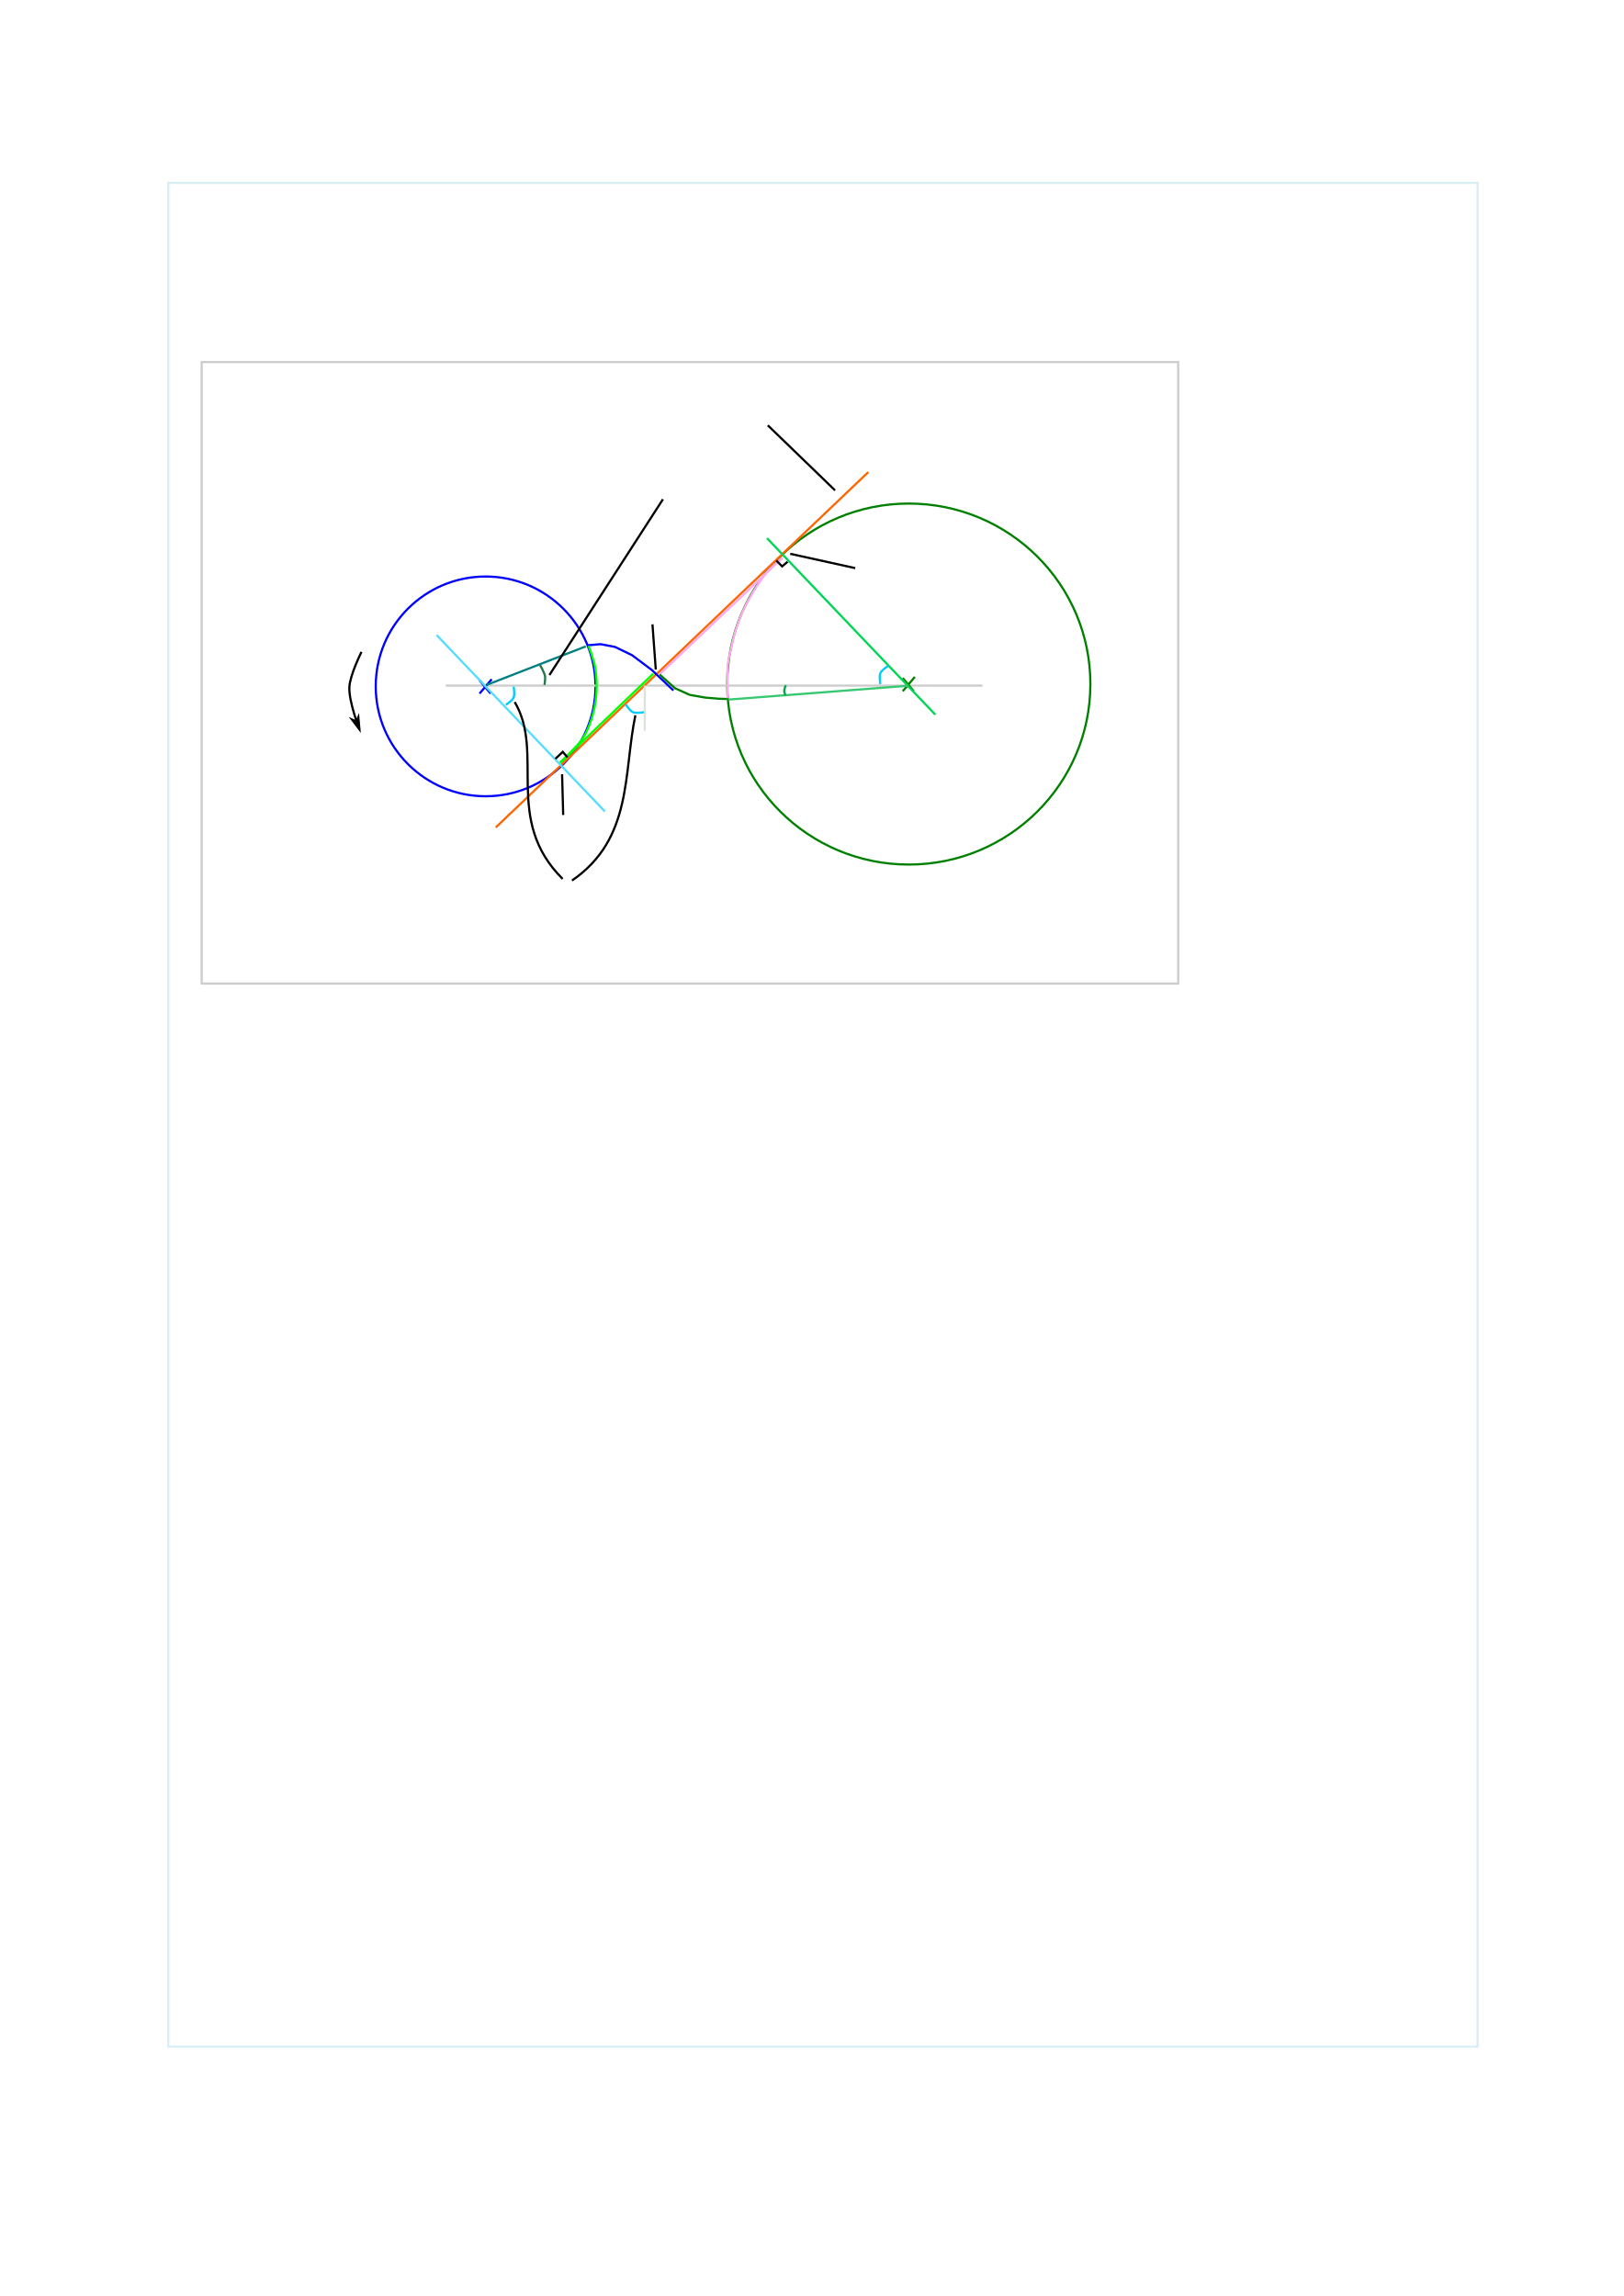
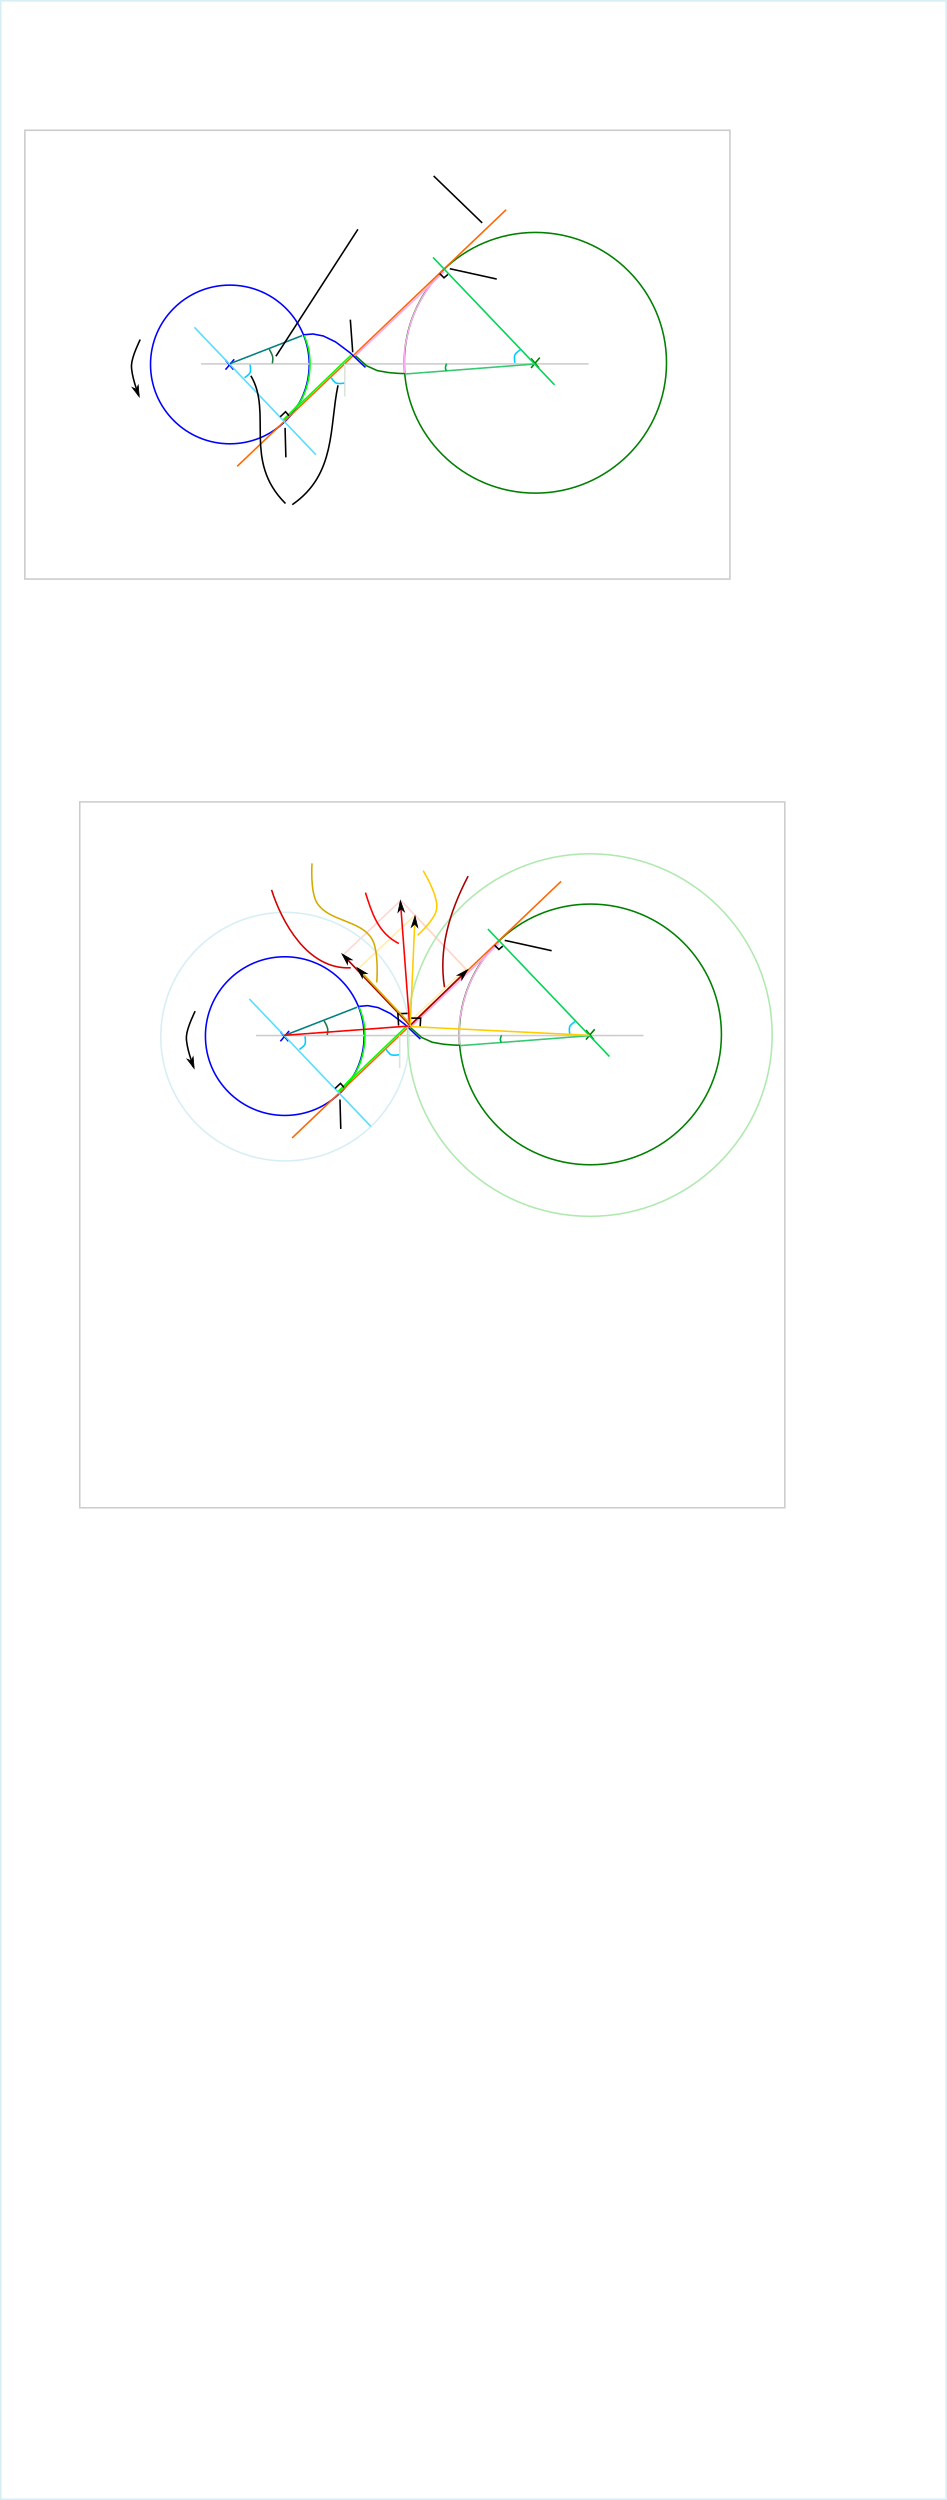
- <svg xmlns="http://www.w3.org/2000/svg" width="744.094" height="1052.362" id="svg3088" version="1.1">
+ <svg xmlns="http://www.w3.org/2000/svg" width="601" height="1586.719" id="svg3088" version="1.1">
  <defs id="defs3090">
-     <marker orient="auto" refY="0.0" refX="0.0" id="Arrow1Mend" style="overflow:visible;">
-       <path id="path4140" d="M 0.0,0.0 L 5.0,-5.0 L -12.5,0.0 L 5.0,5.0 L 0.0,0.0 z " style="fill-rule:evenodd;stroke:#000000;stroke-width:1.0pt;" transform="scale(0.4) rotate(180) translate(10,0)" />
+     <marker orient="auto" refY="0" refX="0" id="Arrow1Mstart" style="overflow:visible">
+       <path id="path4359" d="M 0,0 5,-5 -12.5,0 5,5 0,0 z" style="fill-rule:evenodd;stroke:#000000;stroke-width:1pt" transform="matrix(0.4,0,0,0.4,4,0)" />
+     </marker>
+     <marker orient="auto" refY="0" refX="0" id="Arrow1Mend" style="overflow:visible">
+       <path id="path4140" d="M 0,0 5,-5 -12.5,0 5,5 0,0 z" style="fill-rule:evenodd;stroke:#000000;stroke-width:1pt" transform="matrix(-0.4,0,0,-0.4,-4,0)" />
+     </marker>
+     <marker orient="auto" refY="0" refX="0" id="Arrow1Mend-6" style="overflow:visible">
+       <path id="path4140-1" d="M 0,0 5,-5 -12.5,0 5,5 0,0 z" style="fill-rule:evenodd;stroke:#000000;stroke-width:1pt" transform="matrix(-0.4,0,0,-0.4,-4,0)" />
    </marker>
  </defs>
-   <g id="layer1">
-     <rect style="fill:none;stroke:#d7eef4;stroke-width:1;stroke-linecap:round;stroke-miterlimit:4;stroke-opacity:1;stroke-dasharray:none;stroke-dashoffset:0" id="rect3096" width="600" height="854.286" x="77.143" y="83.791" />
+   <g id="layer1" transform="translate(-76.65625,-83.28125)">
+     <rect style="fill:none;stroke:#ffeeaa;stroke-width:1;stroke-linecap:round;stroke-miterlimit:4;stroke-opacity:1;stroke-dasharray:none;stroke-dashoffset:0" id="rect4345-5" width="49.406" height="46.865" x="209.357" y="-762.974" transform="matrix(-0.7264843,0.6871831,-0.6871831,-0.7264843,0,0)" />
+     <rect style="fill:none;stroke:#ffd5d5;stroke-width:1;stroke-linecap:round;stroke-miterlimit:4;stroke-opacity:1;stroke-dasharray:none;stroke-dashoffset:0" id="rect4345" width="50.527" height="61.483" x="209.398" y="-764.632" transform="matrix(-0.7264843,0.6871831,-0.6871831,-0.7264843,0,0)" />
+     <path style="fill:none;stroke:#d7eef4;stroke-width:0.801;stroke-linecap:round;stroke-miterlimit:4;stroke-opacity:1;stroke-dasharray:none;stroke-dashoffset:0" id="path4700-2-9" d="m 222.143,167.799 c 0,34.912 -28.302,63.214 -63.214,63.214 -34.912,0 -63.214,-28.302 -63.214,-63.214 0,-34.912 28.302,-63.214 63.214,-63.214 34.912,0 63.214,28.302 63.214,63.214 z" transform="matrix(1.247839,0,0,1.247839,59.2716,531.8489)" />
+     <rect style="fill:none;stroke:#d7eef4;stroke-width:1;stroke-linecap:round;stroke-miterlimit:4;stroke-opacity:1;stroke-dasharray:none;stroke-dashoffset:0" id="rect3096" width="600" height="1585.715" x="77.143" y="83.791" />
    <flowRoot xml:space="preserve" id="flowRoot3098" style="line-height:125%;letter-spacing:0px;word-spacing:0px;color:#000000;fill:#000000;fill-opacity:1;fill-rule:nonzero;stroke:none;stroke-width:1px;marker:none;visibility:visible;display:inline;overflow:visible;enable-background:accumulate">
      <flowRegion id="flowRegion3100">
        <rect id="rect3102" width="270.721" height="56.569" x="104.046" y="105.849" />
      </flowRegion>
      <flowPara id="flowPara3104">gear_position.svg</flowPara>
    </flowRoot>
-     <path style="fill:none;stroke:#0000ff;stroke-width:1.255;stroke-linecap:round;stroke-miterlimit:4;stroke-opacity:1;stroke-dasharray:none;stroke-dashoffset:0" id="path4700" d="m 222.143,167.799 a 63.214,63.214 0 1 1 -126.429,0 63.214,63.214 0 1 1 126.429,0 z" transform="matrix(0.7966102,0,0,0.7966102,95.94066,180.9318)" />
-     <path style="fill:none;stroke:#008000;stroke-width:1.476;stroke-linecap:round;stroke-miterlimit:4;stroke-opacity:1;stroke-dasharray:none;stroke-dashoffset:0" id="path4702" d="m 443.571,103.871 a 122.857,122.143 0 1 1 -245.714,0 122.857,122.143 0 1 1 245.714,0 z" transform="matrix(0.6773256,0,0,0.6773179,199.2454,243.1775)" />
+     <path style="fill:none;stroke:#0000ff;stroke-width:1.255;stroke-linecap:round;stroke-miterlimit:4;stroke-opacity:1;stroke-dasharray:none;stroke-dashoffset:0" id="path4700" d="m 222.143,167.799 c 0,34.912 -28.302,63.214 -63.214,63.214 -34.912,0 -63.214,-28.302 -63.214,-63.214 0,-34.912 28.302,-63.214 63.214,-63.214 34.912,0 63.214,28.302 63.214,63.214 z" transform="matrix(0.7966102,0,0,0.7966102,95.94066,180.9318)" />
+     <path style="fill:none;stroke:#008000;stroke-width:1.476;stroke-linecap:round;stroke-miterlimit:4;stroke-opacity:1;stroke-dasharray:none;stroke-dashoffset:0" id="path4702" d="m 443.571,103.871 c 0,67.458 -55.005,122.143 -122.857,122.143 -67.852,0 -122.857,-54.685 -122.857,-122.143 0,-67.458 55.005,-122.143 122.857,-122.143 67.852,0 122.857,54.685 122.857,122.143 z" transform="matrix(0.6773256,0,0,0.6773179,199.2454,243.1775)" />
    <path style="color:#000000;fill:none;stroke:#cccccc;stroke-width:1px;stroke-linecap:butt;stroke-linejoin:miter;stroke-miterlimit:4;stroke-opacity:1;stroke-dasharray:none;stroke-dashoffset:0;marker:none;visibility:visible;display:inline;overflow:visible;enable-background:accumulate" d="m 204.256,314.245 245.969,0" id="path4704" />
    <path style="color:#000000;fill:none;stroke:#0000ff;stroke-width:1px;stroke-linecap:butt;stroke-linejoin:miter;stroke-miterlimit:4;stroke-opacity:1;stroke-dasharray:none;stroke-dashoffset:0;marker:none;visibility:visible;display:inline;overflow:visible;enable-background:accumulate" d="m 219.767,317.885 5.556,-6.566" id="path4706" />
    <path style="color:#000000;fill:none;stroke:#0000ff;stroke-width:1px;stroke-linecap:butt;stroke-linejoin:miter;stroke-miterlimit:4;stroke-opacity:1;stroke-dasharray:none;stroke-dashoffset:0;marker:none;visibility:visible;display:inline;overflow:visible;enable-background:accumulate" d="m 222.545,314.602 0,0" id="path4708" />
    <path style="color:#000000;fill:none;stroke:#0000ff;stroke-width:1px;stroke-linecap:butt;stroke-linejoin:miter;stroke-miterlimit:4;stroke-opacity:1;stroke-dasharray:none;stroke-dashoffset:0;marker:none;visibility:visible;display:inline;overflow:visible;enable-background:accumulate" d="m 219.767,311.824 5.051,6.061" id="path4710" />
    <path style="color:#000000;fill:none;stroke:#008000;stroke-width:1px;stroke-linecap:butt;stroke-linejoin:miter;stroke-miterlimit:4;stroke-opacity:1;stroke-dasharray:none;stroke-dashoffset:0;marker:none;visibility:visible;display:inline;overflow:visible;enable-background:accumulate" d="m 413.695,316.814 5.556,-6.566" id="path4706-8" />
    <path style="color:#000000;fill:none;stroke:#008000;stroke-width:1px;stroke-linecap:butt;stroke-linejoin:miter;stroke-miterlimit:4;stroke-opacity:1;stroke-dasharray:none;stroke-dashoffset:0;marker:none;visibility:visible;display:inline;overflow:visible;enable-background:accumulate" d="m 416.473,313.531 0,0" id="path4708-5" />
    <path style="color:#000000;fill:none;stroke:#008000;stroke-width:1px;stroke-linecap:butt;stroke-linejoin:miter;stroke-miterlimit:4;stroke-opacity:1;stroke-dasharray:none;stroke-dashoffset:0;marker:none;visibility:visible;display:inline;overflow:visible;enable-background:accumulate" d="m 413.695,310.753 5.051,6.061" id="path4710-1" />
    <path style="color:#000000;fill:none;stroke:#ff6600;stroke-width:1px;stroke-linecap:butt;stroke-linejoin:miter;stroke-miterlimit:4;stroke-opacity:1;stroke-dasharray:none;stroke-dashoffset:0;marker:none;visibility:visible;display:inline;overflow:visible;enable-background:accumulate" d="M 227.188,379.245 397.902,216.388" id="path4756" />
    <flowRoot xml:space="preserve" id="flowRoot4758" style="line-height:125%;letter-spacing:0px;word-spacing:0px;color:#000000;fill:#000000;fill-opacity:1;fill-rule:nonzero;stroke:none;stroke-width:1px;marker:none;visibility:visible;display:inline;overflow:visible;enable-background:accumulate" transform="translate(19.22025,-18.68085)">
      <flowRegion id="flowRegion4760">
        <rect id="rect4762" width="79.345" height="29.582" x="101.429" y="266.728" />
      </flowRegion>
      <flowPara id="flowPara4764">g1 (driving)</flowPara>
    </flowRoot>
    <flowRoot xml:space="preserve" id="flowRoot4766" style="line-height:125%;letter-spacing:0px;word-spacing:0px;color:#000000;fill:#000000;fill-opacity:1;fill-rule:nonzero;stroke:none;stroke-width:1px;marker:none;visibility:visible;display:inline;overflow:visible;enable-background:accumulate" transform="translate(46.38669,-20.46221)">
      <flowRegion id="flowRegion4768">
        <rect id="rect4770" width="72.857" height="47.143" x="407.857" y="241.728" />
      </flowRegion>
      <flowPara id="flowPara4772">g2 (driven)</flowPara>
    </flowRoot>
    <path style="color:#000000;fill:none;stroke:#55ddff;stroke-width:1px;stroke-linecap:butt;stroke-linejoin:miter;stroke-miterlimit:4;stroke-opacity:1;stroke-dasharray:none;stroke-dashoffset:0;marker:none;visibility:visible;display:inline;overflow:visible;enable-background:accumulate" d="m 200.045,291.031 77.143,80.89" id="path4756-4" />
    <path style="color:#000000;fill:none;stroke:#00d455;stroke-width:1px;stroke-linecap:butt;stroke-linejoin:miter;stroke-miterlimit:4;stroke-opacity:1;stroke-dasharray:none;stroke-dashoffset:0;marker:none;visibility:visible;display:inline;overflow:visible;enable-background:accumulate" d="m 351.473,246.657 77.143,80.89" id="path4756-4-7" />
    <flowRoot transform="translate(49.33049,-26.05395)" xml:space="preserve" id="flowRoot4810" style="line-height:125%;letter-spacing:0px;word-spacing:0px;color:#000000;fill:#000000;fill-opacity:1;fill-rule:nonzero;stroke:none;stroke-width:1px;marker:none;visibility:visible;display:inline;overflow:visible;enable-background:accumulate">
      <flowRegion id="flowRegion4812">
        <rect id="rect4814" width="109.602" height="21.718" x="240.921" y="205.854" />
      </flowRegion>
      <flowPara id="flowPara4816">line of action</flowPara>
    </flowRoot>
    <path style="color:#000000;fill:none;stroke:#000000;stroke-width:1px;stroke-linecap:butt;stroke-linejoin:miter;stroke-miterlimit:4;stroke-opacity:1;stroke-dasharray:none;stroke-dashoffset:0;marker:none;visibility:visible;display:inline;overflow:visible;enable-background:accumulate" d="m 351.871,194.952 30.81,29.799" id="path4818" />
    <path style="color:#000000;fill:none;stroke:#0000ff;stroke-width:1px;stroke-linecap:butt;stroke-linejoin:miter;stroke-miterlimit:4;stroke-opacity:1;stroke-dasharray:none;stroke-dashoffset:0;marker:none;visibility:visible;display:inline;overflow:visible;enable-background:accumulate" d="m 269.458,295.758 5.808,-0.505 6.566,1.263 7.829,3.788 9.091,6.819 9.849,9.344" id="path3221" />
    <path style="color:#000000;fill:none;stroke:#00ff00;stroke-width:1px;stroke-linecap:butt;stroke-linejoin:miter;stroke-miterlimit:4;stroke-opacity:1;stroke-dasharray:none;stroke-dashoffset:0;marker:none;visibility:visible;display:inline;overflow:visible;enable-background:accumulate" d="m 269.711,296.01 c 0,0 2.452,6.463 3.03,9.849 0.709,4.152 0.836,8.428 0.505,12.627 -0.304,3.851 -1.087,7.688 -2.273,11.364 -0.937,2.904 -2.134,5.769 -3.788,8.334 -1.697,2.632 -4.048,4.784 -6.187,7.071 -1.383,1.478 -4.293,4.293 -4.293,4.293" id="path3223" />
    <path style="color:#000000;fill:none;stroke:#00ff00;stroke-width:1px;stroke-linecap:butt;stroke-linejoin:miter;stroke-miterlimit:4;stroke-opacity:1;stroke-dasharray:none;stroke-dashoffset:0;marker:none;visibility:visible;display:inline;overflow:visible;enable-background:accumulate" d="m 256.705,349.675 42.679,-40.911" id="path3225" />
    <path style="color:#000000;fill:none;stroke:#008080;stroke-width:1px;stroke-linecap:butt;stroke-linejoin:miter;stroke-miterlimit:4;stroke-opacity:1;stroke-dasharray:none;stroke-dashoffset:0;marker:none;visibility:visible;display:inline;overflow:visible;enable-background:accumulate" d="M 222.991,313.941 268.448,296.263" id="path3227" />
    <path style="color:#000000;fill:none;stroke:#217844;stroke-width:1px;stroke-linecap:butt;stroke-linejoin:miter;stroke-miterlimit:4;stroke-opacity:1;stroke-dasharray:none;stroke-dashoffset:0;marker:none;visibility:visible;display:inline;overflow:visible;enable-background:accumulate" d="m 249.508,313.941 c 0,0 0.494,-2.713 0.253,-4.041 -0.331,-1.816 -2.273,-5.051 -2.273,-5.051" id="path3229" />
    <path style="color:#000000;fill:none;stroke:#00ccff;stroke-width:1px;stroke-linecap:butt;stroke-linejoin:miter;stroke-miterlimit:4;stroke-opacity:1;stroke-dasharray:none;stroke-dashoffset:0;marker:none;visibility:visible;display:inline;overflow:visible;enable-background:accumulate" d="m 235.366,314.698 c 0,0 0.673,3.508 0,5.051 -0.643,1.474 -3.536,3.283 -3.536,3.283" id="path3231" />
    <flowRoot xml:space="preserve" id="flowRoot3233" style="line-height:125%;letter-spacing:0px;word-spacing:0px;color:#000000;fill:#000000;fill-opacity:1;fill-rule:nonzero;stroke:none;stroke-width:1px;marker:none;visibility:visible;display:inline;overflow:visible;enable-background:accumulate" transform="translate(-17.14286,39.28572)">
      <flowRegion id="flowRegion3235">
        <rect id="rect3237" width="397.657" height="102.092" x="135.714" y="423.076" />
      </flowRegion>
      <flowPara id="flowPara3239">Given the inter-axis length, we get the real force angle.</flowPara>
      <flowPara id="flowPara3301" />
      <flowPara id="flowPara3343">Given the real force angle and the involute offset angle, we get the length [KC] and the coordinates of the contact point C.</flowPara>
      <flowPara id="flowPara3345">Then, we get [LC], the involute offset of g2 and the g2_position.</flowPara>
    </flowRoot>
    <path style="color:#000000;fill:none;stroke:#dbe3db;stroke-width:1px;stroke-linecap:butt;stroke-linejoin:miter;stroke-miterlimit:4;stroke-opacity:1;stroke-dasharray:none;stroke-dashoffset:0;marker:none;visibility:visible;display:inline;overflow:visible;enable-background:accumulate" d="m 295.47,314.193 0,20.708" id="path3241" />
    <path style="color:#000000;fill:none;stroke:#00ccff;stroke-width:1px;stroke-linecap:butt;stroke-linejoin:miter;stroke-miterlimit:4;stroke-opacity:1;stroke-dasharray:none;stroke-dashoffset:0;marker:none;visibility:visible;display:inline;overflow:visible;enable-background:accumulate" d="m 295.091,326.418 c 0,0 -3.508,0.673 -5.051,0 -1.474,-0.643 -3.283,-3.536 -3.283,-3.536" id="path3231-1" />
    <flowRoot xml:space="preserve" id="flowRoot3261" style="line-height:125%;letter-spacing:0px;word-spacing:0px;color:#000000;fill:#000000;fill-opacity:1;fill-rule:nonzero;stroke:none;stroke-width:1px;marker:none;visibility:visible;display:inline;overflow:visible;enable-background:accumulate">
      <flowRegion id="flowRegion3263">
        <rect id="rect3265" width="104.298" height="21.971" x="210.617" y="400.561" />
      </flowRegion>
      <flowPara id="flowPara3267">real force angle</flowPara>
    </flowRoot>
    <path style="color:#000000;fill:none;stroke:#000000;stroke-width:1px;stroke-linecap:butt;stroke-linejoin:miter;stroke-miterlimit:4;stroke-opacity:1;stroke-dasharray:none;stroke-dashoffset:0;marker:none;visibility:visible;display:inline;overflow:visible;enable-background:accumulate" d="m 235.871,321.769 c 13.977,23.435 -5.303,53.968 21.971,81.065" id="path3269" />
    <path style="color:#000000;fill:none;stroke:#000000;stroke-width:1px;stroke-linecap:butt;stroke-linejoin:miter;stroke-miterlimit:4;stroke-opacity:1;stroke-dasharray:none;stroke-dashoffset:0;marker:none;visibility:visible;display:inline;overflow:visible;enable-background:accumulate" d="m 291.176,327.83 c -5.562,26.627 -1.145,56.58 -29.042,75.761" id="path3271" />
    <path style="color:#000000;fill:none;stroke:#000000;stroke-width:1px;stroke-linecap:butt;stroke-linejoin:miter;stroke-miterlimit:4;stroke-opacity:1;stroke-dasharray:none;stroke-dashoffset:0;marker:none;visibility:visible;display:inline;overflow:visible;enable-background:accumulate" d="m 251.781,309.395 52.023,-80.56" id="path3273" />
    <flowRoot xml:space="preserve" id="flowRoot3275" style="line-height:125%;letter-spacing:0px;word-spacing:0px;color:#000000;fill:#000000;fill-opacity:1;fill-rule:nonzero;stroke:none;stroke-width:1px;marker:none;visibility:visible;display:inline;overflow:visible;enable-background:accumulate" transform="translate(-24.74874,-1.515229)">
      <flowRegion id="flowRegion3277">
        <rect id="rect3279" width="143.189" height="34.345" x="211.627" y="214.946" />
      </flowRegion>
      <flowPara id="flowPara3281">g1 involute offset angle</flowPara>
    </flowRoot>
    <flowRoot xml:space="preserve" id="flowRoot3291" style="line-height:125%;letter-spacing:0px;word-spacing:0px;color:#000000;fill:#000000;fill-opacity:1;fill-rule:nonzero;stroke:none;stroke-width:1px;marker:none;visibility:visible;display:inline;overflow:visible;enable-background:accumulate" transform="translate(-3.535534,-12.37437)">
      <flowRegion id="flowRegion3293">
        <rect id="rect3295" width="32.072" height="23.991" x="296.985" y="284.394" />
      </flowRegion>
      <flowPara id="flowPara3297">C</flowPara>
    </flowRoot>
    <path style="color:#000000;fill:none;stroke:#000000;stroke-width:1px;stroke-linecap:butt;stroke-linejoin:miter;stroke-miterlimit:4;stroke-opacity:1;stroke-dasharray:none;stroke-dashoffset:0;marker:none;visibility:visible;display:inline;overflow:visible;enable-background:accumulate" d="m 299.005,286.161 1.515,20.708" id="path3303" />
    <flowRoot xml:space="preserve" id="flowRoot3305" style="line-height:125%;letter-spacing:0px;word-spacing:0px;color:#000000;fill:#000000;fill-opacity:1;fill-rule:nonzero;stroke:none;stroke-width:1px;marker:none;visibility:visible;display:inline;overflow:visible;enable-background:accumulate">
      <flowRegion id="flowRegion3307">
        <rect id="rect3309" width="25.254" height="26.264" x="253.548" y="373.035" />
      </flowRegion>
      <flowPara id="flowPara3311">K</flowPara>
    </flowRoot>
    <flowRoot xml:space="preserve" id="flowRoot3313" style="line-height:125%;letter-spacing:0px;word-spacing:0px;color:#000000;fill:#000000;fill-opacity:1;fill-rule:nonzero;stroke:none;stroke-width:1px;marker:none;visibility:visible;display:inline;overflow:visible;enable-background:accumulate">
      <flowRegion id="flowRegion3315">
        <rect id="rect3317" width="25.254" height="26.264" x="394.465" y="251.816" />
      </flowRegion>
      <flowPara id="flowPara3319">L</flowPara>
    </flowRoot>
    <path style="color:#000000;fill:none;stroke:#000000;stroke-width:1px;stroke-linecap:butt;stroke-linejoin:miter;stroke-miterlimit:4;stroke-opacity:1;stroke-dasharray:none;stroke-dashoffset:0;marker:none;visibility:visible;display:inline;overflow:visible;enable-background:accumulate" d="M 258.094,373.54 257.589,354.852" id="path3321" />
    <path style="color:#000000;fill:none;stroke:#000000;stroke-width:1px;stroke-linecap:butt;stroke-linejoin:miter;stroke-miterlimit:4;stroke-opacity:1;stroke-dasharray:none;stroke-dashoffset:0;marker:none;visibility:visible;display:inline;overflow:visible;enable-background:accumulate" d="m 362.14,253.837 29.799,6.566" id="path3323" />
    <path style="color:#000000;fill:none;stroke:#00ccff;stroke-width:1px;stroke-linecap:butt;stroke-linejoin:miter;stroke-miterlimit:4;stroke-opacity:1;stroke-dasharray:none;stroke-dashoffset:0;marker:none;visibility:visible;display:inline;overflow:visible;enable-background:accumulate" d="m 403.453,313.562 c 0,0 -0.673,-3.508 0,-5.051 0.643,-1.474 3.536,-3.283 3.536,-3.283" id="path3231-2" />
    <path style="color:#000000;fill:none;stroke:#000000;stroke-width:1px;stroke-linecap:butt;stroke-linejoin:miter;stroke-miterlimit:4;stroke-opacity:1;stroke-dasharray:none;stroke-dashoffset:0;marker:none;visibility:visible;display:inline;overflow:visible;enable-background:accumulate" d="m 254.509,347.817 3.393,-3.214 2.143,2.5" id="path4820" />
    <path style="color:#000000;fill:none;stroke:#ffaaee;stroke-width:1px;stroke-linecap:butt;stroke-linejoin:miter;stroke-miterlimit:4;stroke-opacity:1;stroke-dasharray:none;stroke-dashoffset:0;marker:none;visibility:visible;display:inline;overflow:visible;enable-background:accumulate" d="m 302.162,309.142 56.442,-53.538" id="path3347" />
    <path style="color:#000000;fill:none;stroke:#ffaaee;stroke-width:1px;stroke-linecap:butt;stroke-linejoin:miter;stroke-miterlimit:4;stroke-opacity:1;stroke-dasharray:none;stroke-dashoffset:0;marker:none;visibility:visible;display:inline;overflow:visible;enable-background:accumulate" d="m 358.478,255.857 c 0,0 -3.935,3.127 -5.682,4.924 -1.251,1.287 -2.342,2.724 -3.409,4.167 -1.534,2.074 -2.964,4.229 -4.293,6.44 -1.553,2.582 -3.026,5.221 -4.293,7.955 -1.311,2.83 -2.446,5.747 -3.409,8.713 -0.927,2.855 -1.604,5.787 -2.273,8.713 -0.631,2.76 -1.345,5.518 -1.641,8.334 -0.287,2.721 -0.126,8.207 -0.126,8.207 l 0,6.692" id="path3349" />
    <path style="color:#000000;fill:none;stroke:#000000;stroke-width:1px;stroke-linecap:butt;stroke-linejoin:miter;stroke-miterlimit:4;stroke-opacity:1;stroke-dasharray:none;stroke-dashoffset:0;marker:none;visibility:visible;display:inline;overflow:visible;enable-background:accumulate" d="m 355.759,256.924 2.679,2.679 2.5,-2.143" id="path4822" />
    <path style="color:#000000;fill:none;stroke:#008000;stroke-width:1px;stroke-linecap:butt;stroke-linejoin:miter;stroke-miterlimit:4;stroke-opacity:1;stroke-dasharray:none;stroke-dashoffset:0;marker:none;visibility:visible;display:inline;overflow:visible;enable-background:accumulate" d="m 302.288,309.142 7.071,6.313 6.692,3.03 7.197,1.263 6.061,0.505 3.788,0.126" id="path3351" />
    <path style="color:#000000;fill:none;stroke:#37c871;stroke-width:1px;stroke-linecap:butt;stroke-linejoin:miter;stroke-miterlimit:4;stroke-opacity:1;stroke-dasharray:none;stroke-dashoffset:0;marker:none;visibility:visible;display:inline;overflow:visible;enable-background:accumulate" d="m 333.982,320.633 81.949,-6.313" id="path3353" />
    <path style="color:#000000;fill:none;stroke:#00aa44;stroke-width:1px;stroke-linecap:butt;stroke-linejoin:miter;stroke-miterlimit:4;stroke-opacity:1;stroke-dasharray:none;stroke-dashoffset:0;marker:none;visibility:visible;display:inline;overflow:visible;enable-background:accumulate" d="m 360.119,314.067 c 0,0 -0.769,1.732 -0.758,2.652 0.009,0.706 0.631,2.02 0.631,2.02" id="path3355" />
-     <path style="color:#000000;fill:none;stroke:#000000;stroke-width:1px;stroke-linecap:butt;stroke-linejoin:miter;stroke-miterlimit:4;stroke-opacity:1;stroke-dasharray:none;stroke-dashoffset:0;marker:none;visibility:visible;display:inline;overflow:visible;enable-background:accumulate;marker-end:url(#Arrow1Mend)" d="m 165.665,298.788 c 0,0 -5.275,10.472 -5.556,16.162 -0.324,6.567 4.546,19.193 4.546,19.193" id="path3357" />
+     <path style="color:#000000;fill:none;stroke:#000000;stroke-width:1px;stroke-linecap:butt;stroke-linejoin:miter;stroke-miterlimit:4;stroke-opacity:1;stroke-dasharray:none;stroke-dashoffset:0;marker:none;marker-end:url(#Arrow1Mend);visibility:visible;display:inline;overflow:visible;enable-background:accumulate" d="m 165.665,298.788 c 0,0 -5.275,10.472 -5.556,16.162 -0.324,6.567 4.546,19.193 4.546,19.193" id="path3357" />
    <flowRoot xml:space="preserve" id="flowRoot4571" style="line-height:125%;letter-spacing:0px;word-spacing:0px;color:#000000;fill:#000000;fill-opacity:1;fill-rule:nonzero;stroke:none;stroke-width:1px;marker:none;visibility:visible;display:inline;overflow:visible;enable-background:accumulate" transform="translate(4.04061,-13.13198)">
      <flowRegion id="flowRegion4573">
        <rect id="rect4575" width="69.701" height="60.609" x="101.015" y="310.405" />
      </flowRegion>
      <flowPara id="flowPara4577">positive rotation direction</flowPara>
    </flowRoot>
    <rect style="fill:none;stroke:#cccccc;stroke-width:1;stroke-linecap:round;stroke-miterlimit:4;stroke-opacity:1;stroke-dasharray:none;stroke-dashoffset:0" id="rect4579" width="447.498" height="284.863" x="92.429" y="165.953" />
    <flowRoot xml:space="preserve" id="flowRoot4581" style="line-height:125%;letter-spacing:0px;word-spacing:0px;color:#000000;fill:#000000;fill-opacity:1;fill-rule:nonzero;stroke:none;stroke-width:1px;marker:none;visibility:visible;display:inline;overflow:visible;enable-background:accumulate">
      <flowRegion id="flowRegion4583">
        <rect id="rect4585" width="100.005" height="18.183" x="97.48" y="429.603" />
      </flowRegion>
      <flowPara id="flowPara4587">Gear position</flowPara>
    </flowRoot>
+     <path style="fill:none;stroke:#0000ff;stroke-width:1.255;stroke-linecap:round;stroke-miterlimit:4;stroke-opacity:1;stroke-dasharray:none;stroke-dashoffset:0" id="path4700-2" d="m 222.143,167.799 c 0,34.912 -28.302,63.214 -63.214,63.214 -34.912,0 -63.214,-28.302 -63.214,-63.214 0,-34.912 28.302,-63.214 63.214,-63.214 34.912,0 63.214,28.302 63.214,63.214 z" transform="matrix(0.7966102,0,0,0.7966102,130.7909,607.2162)" />
+     <path style="fill:none;stroke:#008000;stroke-width:1.476;stroke-linecap:round;stroke-miterlimit:4;stroke-opacity:1;stroke-dasharray:none;stroke-dashoffset:0" id="path4702-8" d="m 443.571,103.871 c 0,67.458 -55.005,122.143 -122.857,122.143 -67.852,0 -122.857,-54.685 -122.857,-122.143 0,-67.458 55.005,-122.143 122.857,-122.143 67.852,0 122.857,54.685 122.857,122.143 z" transform="matrix(0.6773256,0,0,0.6773179,234.0956,669.4619)" />
+     <path style="color:#000000;fill:none;stroke:#cccccc;stroke-width:1px;stroke-linecap:butt;stroke-linejoin:miter;stroke-miterlimit:4;stroke-opacity:1;stroke-dasharray:none;stroke-dashoffset:0;marker:none;visibility:visible;display:inline;overflow:visible;enable-background:accumulate" d="m 239.106,740.53 245.969,0" id="path4704-0" />
+     <path style="color:#000000;fill:none;stroke:#0000ff;stroke-width:1px;stroke-linecap:butt;stroke-linejoin:miter;stroke-miterlimit:4;stroke-opacity:1;stroke-dasharray:none;stroke-dashoffset:0;marker:none;visibility:visible;display:inline;overflow:visible;enable-background:accumulate" d="m 254.617,744.17 5.556,-6.566" id="path4706-89" />
+     <path style="color:#000000;fill:none;stroke:#0000ff;stroke-width:1px;stroke-linecap:butt;stroke-linejoin:miter;stroke-miterlimit:4;stroke-opacity:1;stroke-dasharray:none;stroke-dashoffset:0;marker:none;visibility:visible;display:inline;overflow:visible;enable-background:accumulate" d="m 257.395,740.887 0,0" id="path4708-8" />
+     <path style="color:#000000;fill:none;stroke:#0000ff;stroke-width:1px;stroke-linecap:butt;stroke-linejoin:miter;stroke-miterlimit:4;stroke-opacity:1;stroke-dasharray:none;stroke-dashoffset:0;marker:none;visibility:visible;display:inline;overflow:visible;enable-background:accumulate" d="m 254.617,738.109 5.051,6.061" id="path4710-0" />
+     <path style="color:#000000;fill:none;stroke:#008000;stroke-width:1px;stroke-linecap:butt;stroke-linejoin:miter;stroke-miterlimit:4;stroke-opacity:1;stroke-dasharray:none;stroke-dashoffset:0;marker:none;visibility:visible;display:inline;overflow:visible;enable-background:accumulate" d="m 448.546,743.098 5.556,-6.566" id="path4706-8-3" />
+     <path style="color:#000000;fill:none;stroke:#008000;stroke-width:1px;stroke-linecap:butt;stroke-linejoin:miter;stroke-miterlimit:4;stroke-opacity:1;stroke-dasharray:none;stroke-dashoffset:0;marker:none;visibility:visible;display:inline;overflow:visible;enable-background:accumulate" d="m 451.324,739.815 0,0" id="path4708-5-0" />
+     <path style="color:#000000;fill:none;stroke:#008000;stroke-width:1px;stroke-linecap:butt;stroke-linejoin:miter;stroke-miterlimit:4;stroke-opacity:1;stroke-dasharray:none;stroke-dashoffset:0;marker:none;visibility:visible;display:inline;overflow:visible;enable-background:accumulate" d="m 448.546,737.037 5.051,6.061" id="path4710-1-5" />
+     <path style="color:#000000;fill:none;stroke:#ff6600;stroke-width:1px;stroke-linecap:butt;stroke-linejoin:miter;stroke-miterlimit:4;stroke-opacity:1;stroke-dasharray:none;stroke-dashoffset:0;marker:none;visibility:visible;display:inline;overflow:visible;enable-background:accumulate" d="M 262.038,805.53 432.752,642.672" id="path4756-47" />
+     <flowRoot xml:space="preserve" id="flowRoot4758-4" style="line-height:125%;letter-spacing:0px;word-spacing:0px;color:#000000;fill:#000000;fill-opacity:1;fill-rule:nonzero;stroke:none;stroke-width:1px;marker:none;visibility:visible;display:inline;overflow:visible;enable-background:accumulate" transform="translate(54.07051,407.6035)">
+       <flowRegion id="flowRegion4760-9">
+         <rect id="rect4762-7" width="79.345" height="29.582" x="101.429" y="266.728" />
+       </flowRegion>
+       <flowPara id="flowPara4764-1">g1 (driving)</flowPara>
+     </flowRoot>
+     <path style="color:#000000;fill:none;stroke:#55ddff;stroke-width:1px;stroke-linecap:butt;stroke-linejoin:miter;stroke-miterlimit:4;stroke-opacity:1;stroke-dasharray:none;stroke-dashoffset:0;marker:none;visibility:visible;display:inline;overflow:visible;enable-background:accumulate" d="m 234.895,717.315 77.143,80.89" id="path4756-4-4" />
+     <path style="color:#000000;fill:none;stroke:#00d455;stroke-width:1px;stroke-linecap:butt;stroke-linejoin:miter;stroke-miterlimit:4;stroke-opacity:1;stroke-dasharray:none;stroke-dashoffset:0;marker:none;visibility:visible;display:inline;overflow:visible;enable-background:accumulate" d="m 386.324,672.942 77.143,80.89" id="path4756-4-7-7" />
+     <path style="color:#000000;fill:none;stroke:#0000ff;stroke-width:1px;stroke-linecap:butt;stroke-linejoin:miter;stroke-miterlimit:4;stroke-opacity:1;stroke-dasharray:none;stroke-dashoffset:0;marker:none;visibility:visible;display:inline;overflow:visible;enable-background:accumulate" d="m 304.308,722.042 5.808,-0.505 6.566,1.263 7.829,3.788 9.091,6.819 9.849,9.344" id="path3221-0" />
+     <path style="color:#000000;fill:none;stroke:#00ff00;stroke-width:1px;stroke-linecap:butt;stroke-linejoin:miter;stroke-miterlimit:4;stroke-opacity:1;stroke-dasharray:none;stroke-dashoffset:0;marker:none;visibility:visible;display:inline;overflow:visible;enable-background:accumulate" d="m 304.561,722.295 c 0,0 2.452,6.463 3.03,9.849 0.709,4.152 0.836,8.428 0.505,12.627 -0.304,3.851 -1.087,7.688 -2.273,11.364 -0.937,2.904 -2.134,5.769 -3.788,8.334 -1.697,2.632 -4.048,4.784 -6.187,7.071 -1.383,1.478 -4.293,4.293 -4.293,4.293" id="path3223-5" />
+     <path style="color:#000000;fill:none;stroke:#00ff00;stroke-width:1px;stroke-linecap:butt;stroke-linejoin:miter;stroke-miterlimit:4;stroke-opacity:1;stroke-dasharray:none;stroke-dashoffset:0;marker:none;visibility:visible;display:inline;overflow:visible;enable-background:accumulate" d="M 291.555,775.959 334.234,735.048" id="path3225-6" />
+     <path style="color:#000000;fill:none;stroke:#008080;stroke-width:1px;stroke-linecap:butt;stroke-linejoin:miter;stroke-miterlimit:4;stroke-opacity:1;stroke-dasharray:none;stroke-dashoffset:0;marker:none;visibility:visible;display:inline;overflow:visible;enable-background:accumulate" d="m 257.841,740.225 45.457,-17.678" id="path3227-3" />
+     <path style="color:#000000;fill:none;stroke:#217844;stroke-width:1px;stroke-linecap:butt;stroke-linejoin:miter;stroke-miterlimit:4;stroke-opacity:1;stroke-dasharray:none;stroke-dashoffset:0;marker:none;visibility:visible;display:inline;overflow:visible;enable-background:accumulate" d="m 284.358,740.225 c 0,0 0.494,-2.713 0.253,-4.041 -0.331,-1.816 -2.273,-5.051 -2.273,-5.051" id="path3229-7" />
+     <path style="color:#000000;fill:none;stroke:#00ccff;stroke-width:1px;stroke-linecap:butt;stroke-linejoin:miter;stroke-miterlimit:4;stroke-opacity:1;stroke-dasharray:none;stroke-dashoffset:0;marker:none;visibility:visible;display:inline;overflow:visible;enable-background:accumulate" d="m 270.216,740.983 c 0,0 0.673,3.508 0,5.051 -0.643,1.474 -3.536,3.283 -3.536,3.283" id="path3231-4" />
+     <path style="color:#000000;fill:none;stroke:#dbe3db;stroke-width:1px;stroke-linecap:butt;stroke-linejoin:miter;stroke-miterlimit:4;stroke-opacity:1;stroke-dasharray:none;stroke-dashoffset:0;marker:none;visibility:visible;display:inline;overflow:visible;enable-background:accumulate" d="m 330.32,740.478 0,20.708" id="path3241-3" />
+     <path style="color:#000000;fill:none;stroke:#00ccff;stroke-width:1px;stroke-linecap:butt;stroke-linejoin:miter;stroke-miterlimit:4;stroke-opacity:1;stroke-dasharray:none;stroke-dashoffset:0;marker:none;visibility:visible;display:inline;overflow:visible;enable-background:accumulate" d="m 329.941,752.702 c 0,0 -3.508,0.673 -5.051,0 -1.474,-0.643 -3.283,-3.536 -3.283,-3.536" id="path3231-1-8" />
+     <flowRoot transform="translate(34.85025,426.2844)" xml:space="preserve" id="flowRoot3305-3" style="line-height:125%;letter-spacing:0px;word-spacing:0px;color:#000000;fill:#000000;fill-opacity:1;fill-rule:nonzero;stroke:none;stroke-width:1px;marker:none;visibility:visible;display:inline;overflow:visible;enable-background:accumulate">
+       <flowRegion id="flowRegion3307-2">
+         <rect id="rect3309-1" width="25.254" height="26.264" x="253.548" y="373.035" />
+       </flowRegion>
+       <flowPara id="flowPara3311-2">K</flowPara>
+     </flowRoot>
+     <flowRoot transform="translate(34.85025,426.2844)" xml:space="preserve" id="flowRoot3313-8" style="line-height:125%;letter-spacing:0px;word-spacing:0px;color:#000000;fill:#000000;fill-opacity:1;fill-rule:nonzero;stroke:none;stroke-width:1px;marker:none;visibility:visible;display:inline;overflow:visible;enable-background:accumulate">
+       <flowRegion id="flowRegion3315-0">
+         <rect id="rect3317-0" width="25.254" height="26.264" x="394.465" y="251.816" />
+       </flowRegion>
+       <flowPara id="flowPara3319-1">L</flowPara>
+     </flowRoot>
+     <path style="color:#000000;fill:none;stroke:#000000;stroke-width:1px;stroke-linecap:butt;stroke-linejoin:miter;stroke-miterlimit:4;stroke-opacity:1;stroke-dasharray:none;stroke-dashoffset:0;marker:none;visibility:visible;display:inline;overflow:visible;enable-background:accumulate" d="m 292.944,799.824 -0.505,-18.688" id="path3321-8" />
+     <path style="color:#000000;fill:none;stroke:#000000;stroke-width:1px;stroke-linecap:butt;stroke-linejoin:miter;stroke-miterlimit:4;stroke-opacity:1;stroke-dasharray:none;stroke-dashoffset:0;marker:none;visibility:visible;display:inline;overflow:visible;enable-background:accumulate" d="m 396.99,680.121 29.799,6.566" id="path3323-8" />
+     <path style="color:#000000;fill:none;stroke:#00ccff;stroke-width:1px;stroke-linecap:butt;stroke-linejoin:miter;stroke-miterlimit:4;stroke-opacity:1;stroke-dasharray:none;stroke-dashoffset:0;marker:none;visibility:visible;display:inline;overflow:visible;enable-background:accumulate" d="m 438.303,739.846 c 0,0 -0.673,-3.508 0,-5.051 0.643,-1.474 3.536,-3.283 3.536,-3.283" id="path3231-2-4" />
+     <path style="color:#000000;fill:none;stroke:#000000;stroke-width:1px;stroke-linecap:butt;stroke-linejoin:miter;stroke-miterlimit:4;stroke-opacity:1;stroke-dasharray:none;stroke-dashoffset:0;marker:none;visibility:visible;display:inline;overflow:visible;enable-background:accumulate" d="m 289.359,774.101 3.393,-3.214 2.143,2.5" id="path4820-7" />
+     <path style="color:#000000;fill:none;stroke:#ffaaee;stroke-width:1px;stroke-linecap:butt;stroke-linejoin:miter;stroke-miterlimit:4;stroke-opacity:1;stroke-dasharray:none;stroke-dashoffset:0;marker:none;visibility:visible;display:inline;overflow:visible;enable-background:accumulate" d="m 337.012,735.427 56.442,-53.538" id="path3347-2" />
+     <path style="color:#000000;fill:none;stroke:#ffaaee;stroke-width:1px;stroke-linecap:butt;stroke-linejoin:miter;stroke-miterlimit:4;stroke-opacity:1;stroke-dasharray:none;stroke-dashoffset:0;marker:none;visibility:visible;display:inline;overflow:visible;enable-background:accumulate" d="m 393.328,682.141 c 0,0 -3.935,3.127 -5.682,4.924 -1.251,1.287 -2.342,2.724 -3.409,4.167 -1.534,2.074 -2.964,4.229 -4.293,6.44 -1.553,2.582 -3.026,5.221 -4.293,7.955 -1.311,2.83 -2.446,5.747 -3.409,8.713 -0.927,2.855 -1.604,5.787 -2.273,8.713 -0.631,2.76 -1.345,5.518 -1.641,8.334 -0.287,2.721 -0.126,8.207 -0.126,8.207 l 0,6.692" id="path3349-8" />
+     <path style="color:#000000;fill:none;stroke:#000000;stroke-width:1px;stroke-linecap:butt;stroke-linejoin:miter;stroke-miterlimit:4;stroke-opacity:1;stroke-dasharray:none;stroke-dashoffset:0;marker:none;visibility:visible;display:inline;overflow:visible;enable-background:accumulate" d="m 390.609,683.208 2.679,2.679 2.5,-2.143" id="path4822-5" />
+     <path style="color:#000000;fill:none;stroke:#008000;stroke-width:1px;stroke-linecap:butt;stroke-linejoin:miter;stroke-miterlimit:4;stroke-opacity:1;stroke-dasharray:none;stroke-dashoffset:0;marker:none;visibility:visible;display:inline;overflow:visible;enable-background:accumulate" d="m 337.138,735.427 7.071,6.313 6.692,3.03 7.197,1.263 6.061,0.505 3.788,0.126" id="path3351-7" />
+     <path style="color:#000000;fill:none;stroke:#37c871;stroke-width:1px;stroke-linecap:butt;stroke-linejoin:miter;stroke-miterlimit:4;stroke-opacity:1;stroke-dasharray:none;stroke-dashoffset:0;marker:none;visibility:visible;display:inline;overflow:visible;enable-background:accumulate" d="m 368.832,746.917 81.949,-6.313" id="path3353-1" />
+     <path style="color:#000000;fill:none;stroke:#00aa44;stroke-width:1px;stroke-linecap:butt;stroke-linejoin:miter;stroke-miterlimit:4;stroke-opacity:1;stroke-dasharray:none;stroke-dashoffset:0;marker:none;visibility:visible;display:inline;overflow:visible;enable-background:accumulate" d="m 394.97,740.351 c 0,0 -0.769,1.732 -0.758,2.652 0.009,0.706 0.631,2.02 0.631,2.02" id="path3355-5" />
+     <path style="color:#000000;fill:none;stroke:#000000;stroke-width:1px;stroke-linecap:butt;stroke-linejoin:miter;stroke-miterlimit:4;stroke-opacity:1;stroke-dasharray:none;stroke-dashoffset:0;marker:none;marker-end:url(#Arrow1Mend);visibility:visible;display:inline;overflow:visible;enable-background:accumulate" d="m 200.515,725.073 c 0,0 -5.275,10.472 -5.556,16.162 -0.324,6.567 4.546,19.193 4.546,19.193" id="path3357-7" />
+     <flowRoot xml:space="preserve" id="flowRoot4571-5" style="line-height:125%;letter-spacing:0px;word-spacing:0px;color:#000000;fill:#000000;fill-opacity:1;fill-rule:nonzero;stroke:none;stroke-width:1px;marker:none;visibility:visible;display:inline;overflow:visible;enable-background:accumulate" transform="translate(38.89086,413.1524)">
+       <flowRegion id="flowRegion4573-2">
+         <rect id="rect4575-0" width="69.701" height="60.609" x="101.015" y="310.405" />
+       </flowRegion>
+       <flowPara id="flowPara4577-8">positive rotation direction</flowPara>
+     </flowRoot>
+     <rect style="fill:none;stroke:#cccccc;stroke-width:1;stroke-linecap:round;stroke-miterlimit:4;stroke-opacity:1;stroke-dasharray:none;stroke-dashoffset:0" id="rect4579-3" width="447.498" height="448.003" x="127.279" y="592.238" />
+     <flowRoot transform="translate(37.37564,584.8783)" xml:space="preserve" id="flowRoot4581-4" style="line-height:125%;letter-spacing:0px;word-spacing:0px;color:#000000;fill:#000000;fill-opacity:1;fill-rule:nonzero;stroke:none;stroke-width:1px;marker:none;visibility:visible;display:inline;overflow:visible;enable-background:accumulate">
+       <flowRegion id="flowRegion4583-9">
+         <rect id="rect4585-5" width="100.005" height="18.183" x="97.48" y="429.603" />
+       </flowRegion>
+       <flowPara id="flowPara4587-4">Gear friction</flowPara>
+     </flowRoot>
+     <path style="fill:none;stroke:#afe9af;stroke-width:1.062;stroke-linecap:round;stroke-miterlimit:4;stroke-opacity:1;stroke-dasharray:none;stroke-dashoffset:0" id="path4702-8-3" d="m 443.571,103.871 c 0,67.458 -55.005,122.143 -122.857,122.143 -67.852,0 -122.857,-54.685 -122.857,-122.143 0,-67.458 55.005,-122.143 122.857,-122.143 67.852,0 122.857,54.685 122.857,122.143 z" transform="matrix(0.9418886,0,0,0.9418872,148.956,642.3907)" />
+     <path style="color:#000000;fill:none;stroke:#ff0000;stroke-width:1px;stroke-linecap:butt;stroke-linejoin:miter;stroke-miterlimit:4;stroke-opacity:1;stroke-dasharray:none;stroke-dashoffset:0;marker:none;visibility:visible;display:inline;overflow:visible;enable-background:accumulate" d="m 256.786,740.398 79.107,-5.893" id="path3361" />
+     <path style="color:#000000;fill:none;stroke:#ff0000;stroke-width:1px;stroke-linecap:butt;stroke-linejoin:miter;stroke-miterlimit:4;stroke-opacity:1;stroke-dasharray:none;stroke-dashoffset:0;marker:none;marker-end:url(#Arrow1Mend-6);visibility:visible;display:inline;overflow:visible;enable-background:accumulate" d="m 336.745,735.163 -5.893,-79.107" id="path3361-6" />
+     <path style="color:#000000;fill:none;stroke:#aa0000;stroke-width:1px;stroke-linecap:butt;stroke-linejoin:miter;stroke-miterlimit:4;stroke-opacity:1;stroke-dasharray:none;stroke-dashoffset:0;marker:none;marker-start:url(#Arrow1Mstart);marker-end:url(#Arrow1Mend-6);visibility:visible;display:inline;overflow:visible;enable-background:accumulate" d="m 294.464,689.505 42.5,44.643 35.714,-34.643" id="path4347" />
+     <flowRoot xml:space="preserve" id="flowRoot4983" style="line-height:125%;letter-spacing:0px;word-spacing:0px;color:#000000;fill:#ff0000;fill-opacity:1;fill-rule:nonzero;stroke:none;stroke-width:1px;marker:none;visibility:visible;display:inline;overflow:visible;enable-background:accumulate" transform="translate(3.535534,5.050763)">
+       <flowRegion id="flowRegion4985">
+         <rect id="rect4987" width="37.881" height="25.254" x="295.975" y="628.603" style="fill:#ff0000" />
+       </flowRegion>
+       <flowPara id="flowPara4989">c1S</flowPara>
+     </flowRoot>
+     <flowRoot xml:space="preserve" id="flowRoot4991" style="line-height:125%;letter-spacing:0px;word-spacing:0px;color:#000000;fill:#aa0000;fill-opacity:1;fill-rule:nonzero;stroke:none;stroke-width:1px;marker:none;visibility:visible;display:inline;overflow:visible;enable-background:accumulate" transform="translate(27.15772,-2.057102)">
+       <flowRegion id="flowRegion4993">
+         <rect id="rect4995" width="45.61" height="29.162" x="334.361" y="611.431" style="fill:#aa0000" />
+       </flowRegion>
+       <flowPara id="flowPara4997">c1Sn</flowPara>
+       <flowPara id="flowPara5453">c2Sn</flowPara>
+     </flowRoot>
+     <flowRoot xml:space="preserve" id="flowRoot4999" style="line-height:125%;letter-spacing:0px;word-spacing:0px;color:#000000;fill:#d40000;fill-opacity:1;fill-rule:nonzero;stroke:none;stroke-width:1px;marker:none;visibility:visible;display:inline;overflow:visible;enable-background:accumulate" transform="translate(2.447433,31.56945)">
+       <flowRegion id="flowRegion5001">
+         <rect id="rect5003" width="51.518" height="30.81" x="229.81" y="601.834" style="fill:#d40000" />
+       </flowRegion>
+       <flowPara id="flowPara5005">c1St</flowPara>
+     </flowRoot>
+     <path style="color:#000000;fill:none;stroke:#ff0000;stroke-width:1px;stroke-linecap:butt;stroke-linejoin:miter;stroke-miterlimit:4;stroke-opacity:1;stroke-dasharray:none;stroke-dashoffset:0;marker:none;visibility:visible;display:inline;overflow:visible;enable-background:accumulate" d="m 308.602,649.816 c 4.048,12.74 7.89,25.614 21.213,32.325" id="path5007" />
+     <path style="color:#000000;fill:none;stroke:#aa0000;stroke-width:1px;stroke-linecap:butt;stroke-linejoin:miter;stroke-miterlimit:4;stroke-opacity:1;stroke-dasharray:none;stroke-dashoffset:0;marker:none;visibility:visible;display:inline;overflow:visible;enable-background:accumulate" d="m 373.757,639.347 c -12.375,23.861 -18.687,46.651 -15,70.512" id="path5009" />
+     <path style="color:#000000;fill:none;stroke:#d40000;stroke-width:1px;stroke-linecap:butt;stroke-linejoin:miter;stroke-miterlimit:4;stroke-opacity:1;stroke-dasharray:none;stroke-dashoffset:0;marker:none;visibility:visible;display:inline;overflow:visible;enable-background:accumulate" d="m 249.006,648.051 c 6.33,19.949 22.606,50.846 50.254,49.477" id="path5011" />
+     <flowRoot xml:space="preserve" id="flowRoot5013" style="line-height:125%;letter-spacing:0px;word-spacing:0px;color:#000000;fill:#000000;fill-opacity:1;fill-rule:nonzero;stroke:none;stroke-width:1px;marker:none;visibility:visible;display:inline;overflow:visible;enable-background:accumulate" transform="translate(80.19178,108.03)">
+       <flowRegion id="flowRegion5015">
+         <rect id="rect5017" width="375.272" height="114.652" x="71.216" y="768.495" />
+       </flowRegion>
+       <flowPara id="flowPara5021">c1S = speed of the C1 point (contact point for g1)</flowPara>
+       <flowPara id="flowPara5025">c1St = tangential component of c1S</flowPara>
+       <flowPara id="flowPara5027">c1Sn = radial component of c1S</flowPara>
+       <flowPara id="flowPara5029">c2S = speed of the C2 point (contact point for g2)</flowPara>
+       <flowPara id="flowPara5031">c2St = tangential component of c2S</flowPara>
+       <flowPara id="flowPara5033">c2Sn = radial component of c2S</flowPara>
+       <flowPara id="flowPara5035">g1 drives g2, so c2Sn = c1Sn</flowPara>
+     </flowRoot>
+     <path style="color:#000000;fill:none;stroke:#ffcc00;stroke-width:1px;stroke-linecap:butt;stroke-linejoin:miter;stroke-miterlimit:4;stroke-opacity:1;stroke-dasharray:none;stroke-dashoffset:0;marker:none;visibility:visible;display:inline;overflow:visible;enable-background:accumulate" d="M 374.009,657.126 260.619,651.57" id="path5037" transform="translate(76.65625,83.28125)" />
+     <path style="color:#000000;fill:none;stroke:#ffcc00;stroke-width:1px;stroke-linecap:butt;stroke-linejoin:miter;stroke-miterlimit:4;stroke-opacity:1;stroke-dasharray:none;stroke-dashoffset:0;marker:none;marker-end:url(#Arrow1Mend-6);visibility:visible;display:inline;overflow:visible;enable-background:accumulate" d="m 337.023,734.473 3,-68.718" id="path5037-2" />
+     <path style="color:#000000;fill:none;stroke:#000000;stroke-width:1px;stroke-linecap:butt;stroke-linejoin:miter;stroke-miterlimit:4;stroke-opacity:1;stroke-dasharray:none;stroke-dashoffset:0;marker:none;visibility:visible;display:inline;overflow:visible;enable-background:accumulate" d="m 260.998,646.204 5.998,0 -0.316,5.114" id="path5261" transform="translate(76.65625,83.28125)" />
+     <path style="color:#000000;fill:none;stroke:#000000;stroke-width:1px;stroke-linecap:butt;stroke-linejoin:miter;stroke-miterlimit:4;stroke-opacity:1;stroke-dasharray:none;stroke-dashoffset:0;marker:none;visibility:visible;display:inline;overflow:visible;enable-background:accumulate" d="m 258.725,643.173 -6.187,0.253 0.442,7.513" id="path5263" transform="translate(76.65625,83.28125)" />
+     <path style="color:#000000;fill:none;stroke:#d4aa00;stroke-width:1px;stroke-linecap:butt;stroke-linejoin:miter;stroke-miterlimit:4;stroke-opacity:1;stroke-dasharray:none;stroke-dashoffset:0;marker:none;marker-end:url(#Arrow1Mend-6);visibility:visible;display:inline;overflow:visible;enable-background:accumulate" d="M 337.192,733.571 303.978,698.214" id="path5265" />
+     <flowRoot xml:space="preserve" id="flowRoot5455" style="line-height:125%;letter-spacing:0px;word-spacing:0px;color:#000000;fill:#ffcc00;fill-opacity:1;fill-rule:nonzero;stroke:none;stroke-width:1px;marker:none;visibility:visible;display:inline;overflow:visible;enable-background:accumulate" transform="translate(86.12054,83.28125)">
+       <flowRegion id="flowRegion5457">
+         <rect id="rect5459" width="36.25" height="19.464" x="244.107" y="537.254" style="fill:#ffcc00" />
+       </flowRegion>
+       <flowPara id="flowPara5461">c2S</flowPara>
+     </flowRoot>
+     <path style="color:#000000;fill:none;stroke:#ffcc00;stroke-width:1px;stroke-linecap:butt;stroke-linejoin:miter;stroke-miterlimit:4;stroke-opacity:1;stroke-dasharray:none;stroke-dashoffset:0;marker:none;visibility:visible;display:inline;overflow:visible;enable-background:accumulate" d="m 265,593.683 c 0,0 11.155,-9.951 12.143,-16.786 1.228,-8.496 -8.571,-24.286 -8.571,-24.286" id="path5463" transform="translate(76.65625,83.28125)" />
+     <flowRoot xml:space="preserve" id="flowRoot5465" style="line-height:125%;letter-spacing:0px;word-spacing:0px;color:#000000;fill:#d4aa00;fill-opacity:1;fill-rule:nonzero;stroke:none;stroke-width:1px;marker:none;visibility:visible;display:inline;overflow:visible;enable-background:accumulate" transform="translate(76.65625,83.28125)">
+       <flowRegion id="flowRegion5467">
+         <rect id="rect5469" width="36.429" height="17.679" x="180.536" y="531.362" style="fill:#d4aa00" />
+       </flowRegion>
+       <flowPara id="flowPara5471">c2St</flowPara>
+     </flowRoot>
+     <path style="color:#000000;fill:none;stroke:#d4aa00;stroke-width:1px;stroke-linecap:butt;stroke-linejoin:miter;stroke-miterlimit:4;stroke-opacity:1;stroke-dasharray:none;stroke-dashoffset:0;marker:none;visibility:visible;display:inline;overflow:visible;enable-background:accumulate" d="m 198.036,547.969 c 0,0 -1.286,18.014 3.214,25.179 7.324,11.66 27.389,10.796 34.643,22.5 4.924,7.945 3.214,27.857 3.214,27.857" id="path5473" transform="translate(76.65625,83.28125)" />
+     <flowRoot xml:space="preserve" id="flowRoot4766-5" style="line-height:125%;letter-spacing:0px;word-spacing:0px;color:#000000;fill:#000000;fill-opacity:1;fill-rule:nonzero;stroke:none;stroke-width:1px;marker:none;visibility:visible;display:inline;overflow:visible;enable-background:accumulate" transform="translate(70.12528,394.2054)">
+       <flowRegion id="flowRegion4768-8">
+         <rect id="rect4770-3" width="72.857" height="47.143" x="407.857" y="241.728" />
+       </flowRegion>
+       <flowPara id="flowPara4772-1">g2 (driven)</flowPara>
+     </flowRoot>
  </g>
</svg>
